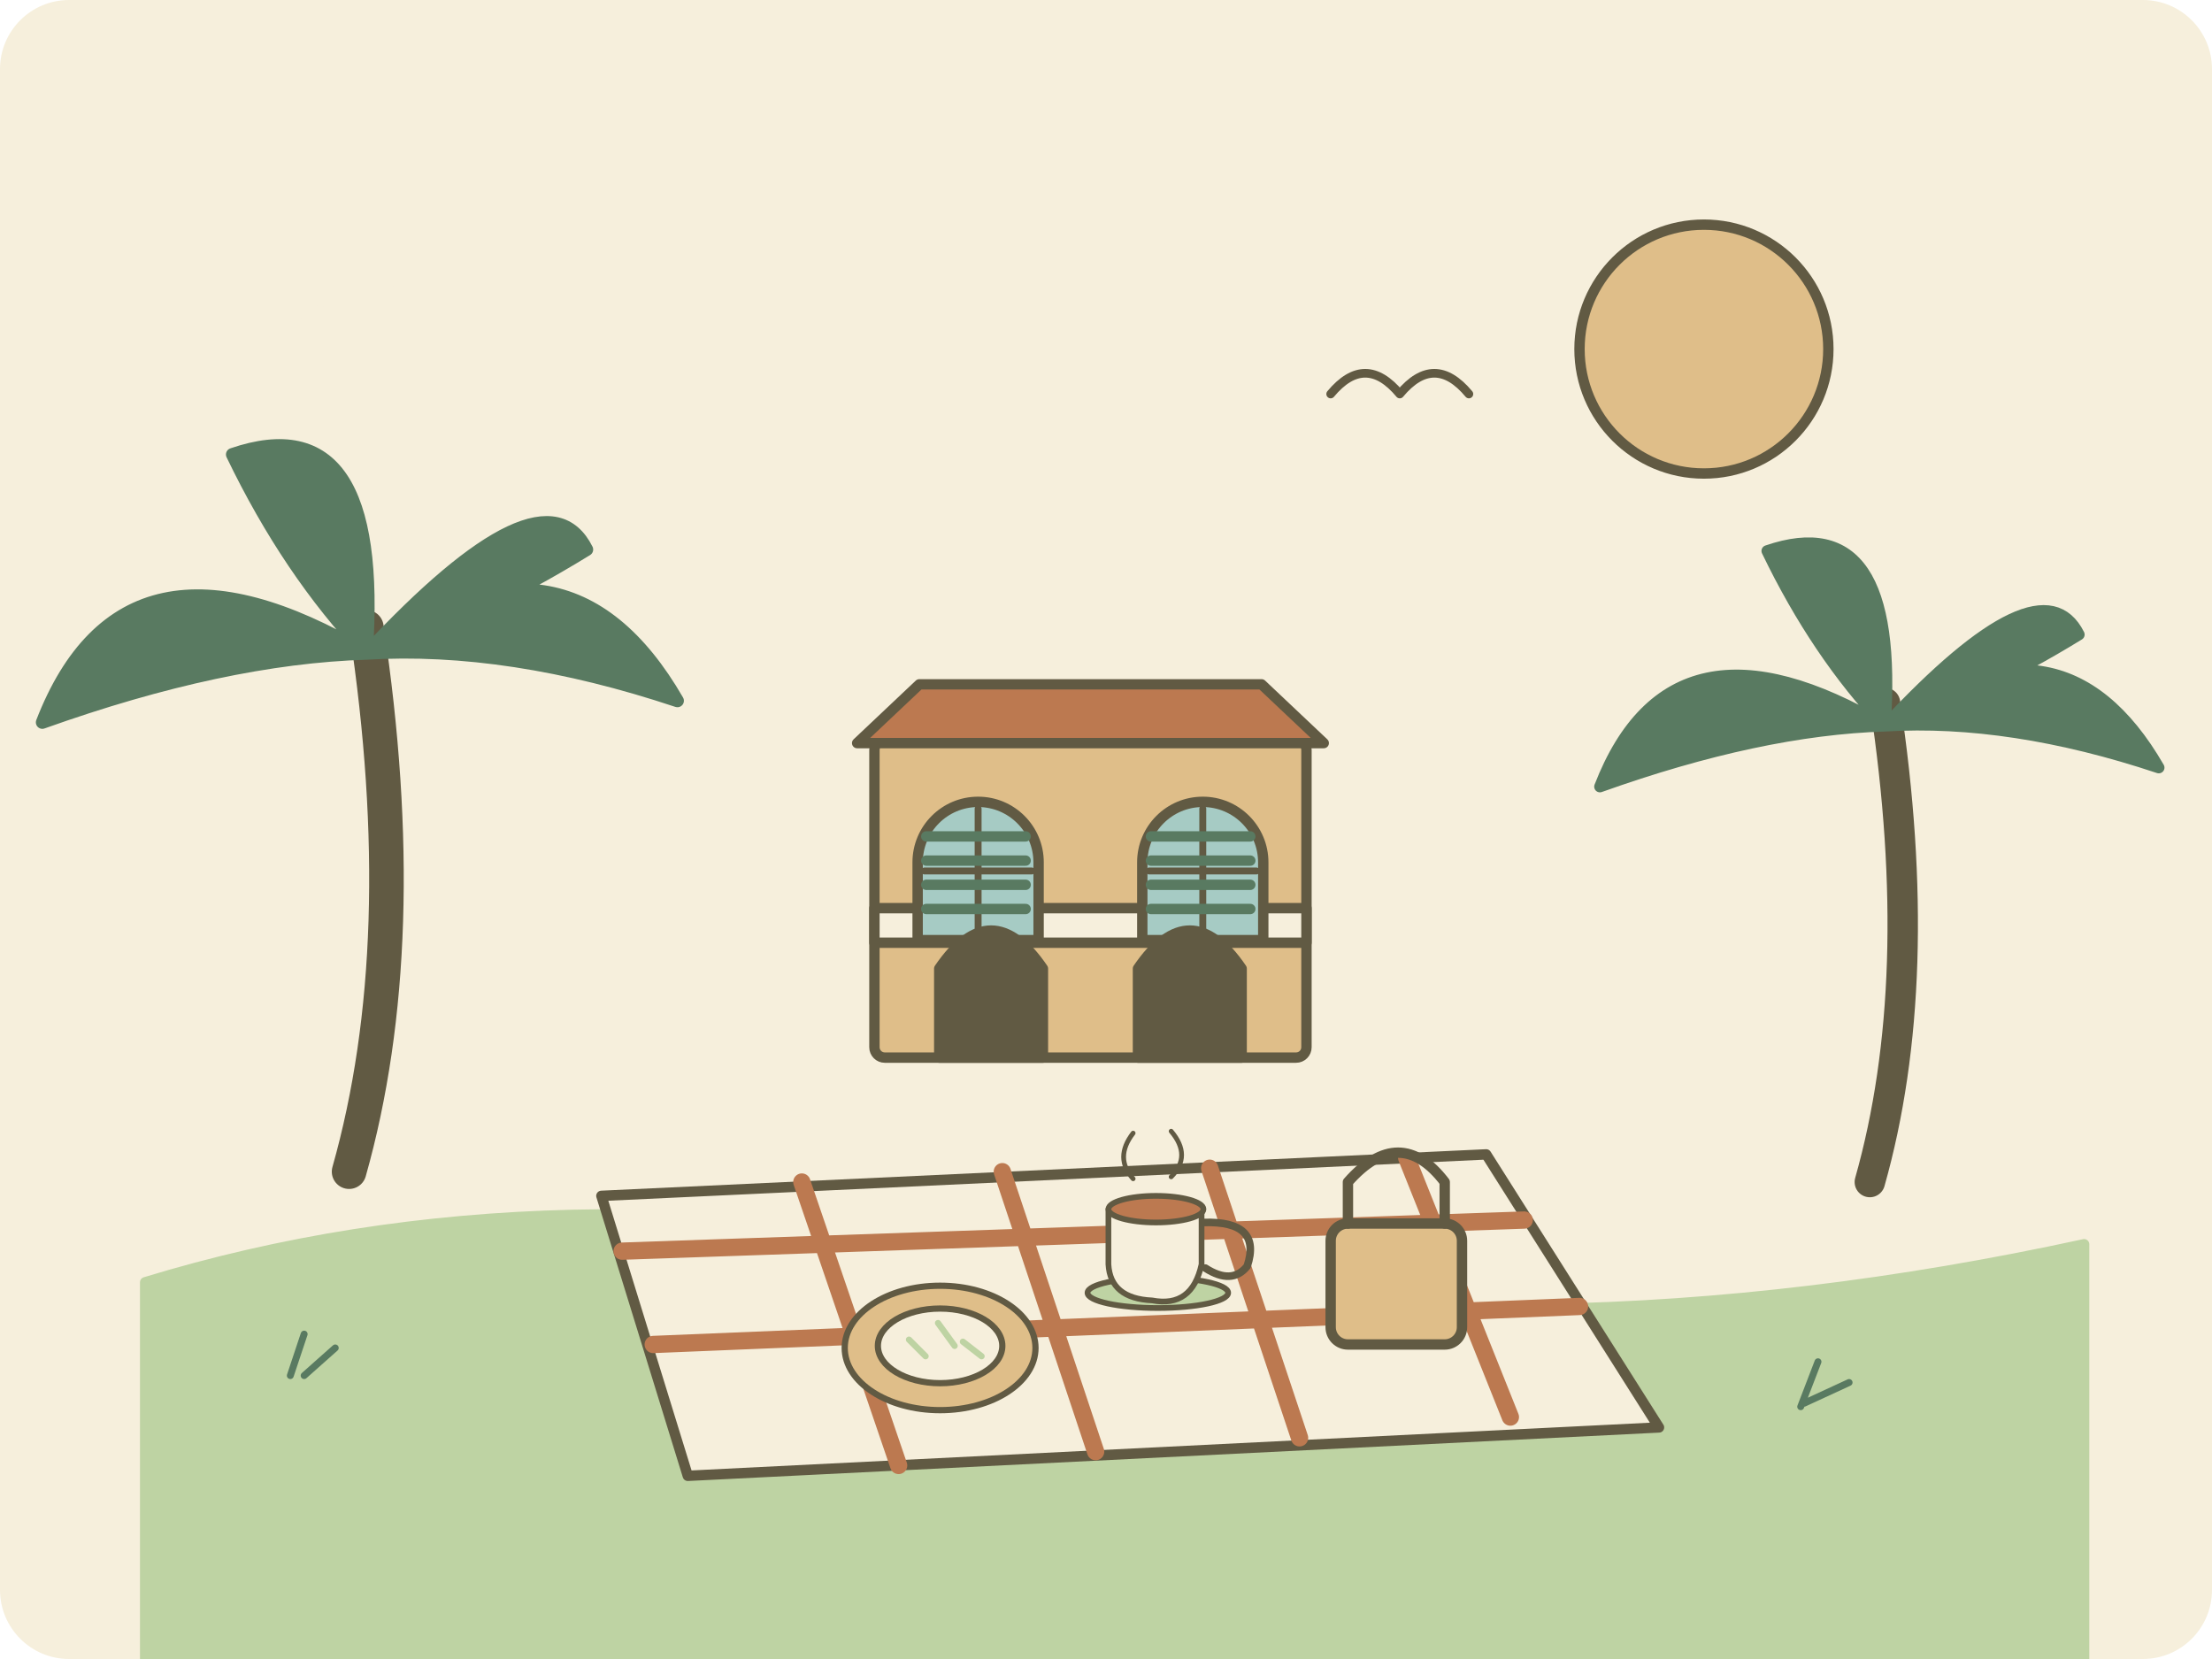
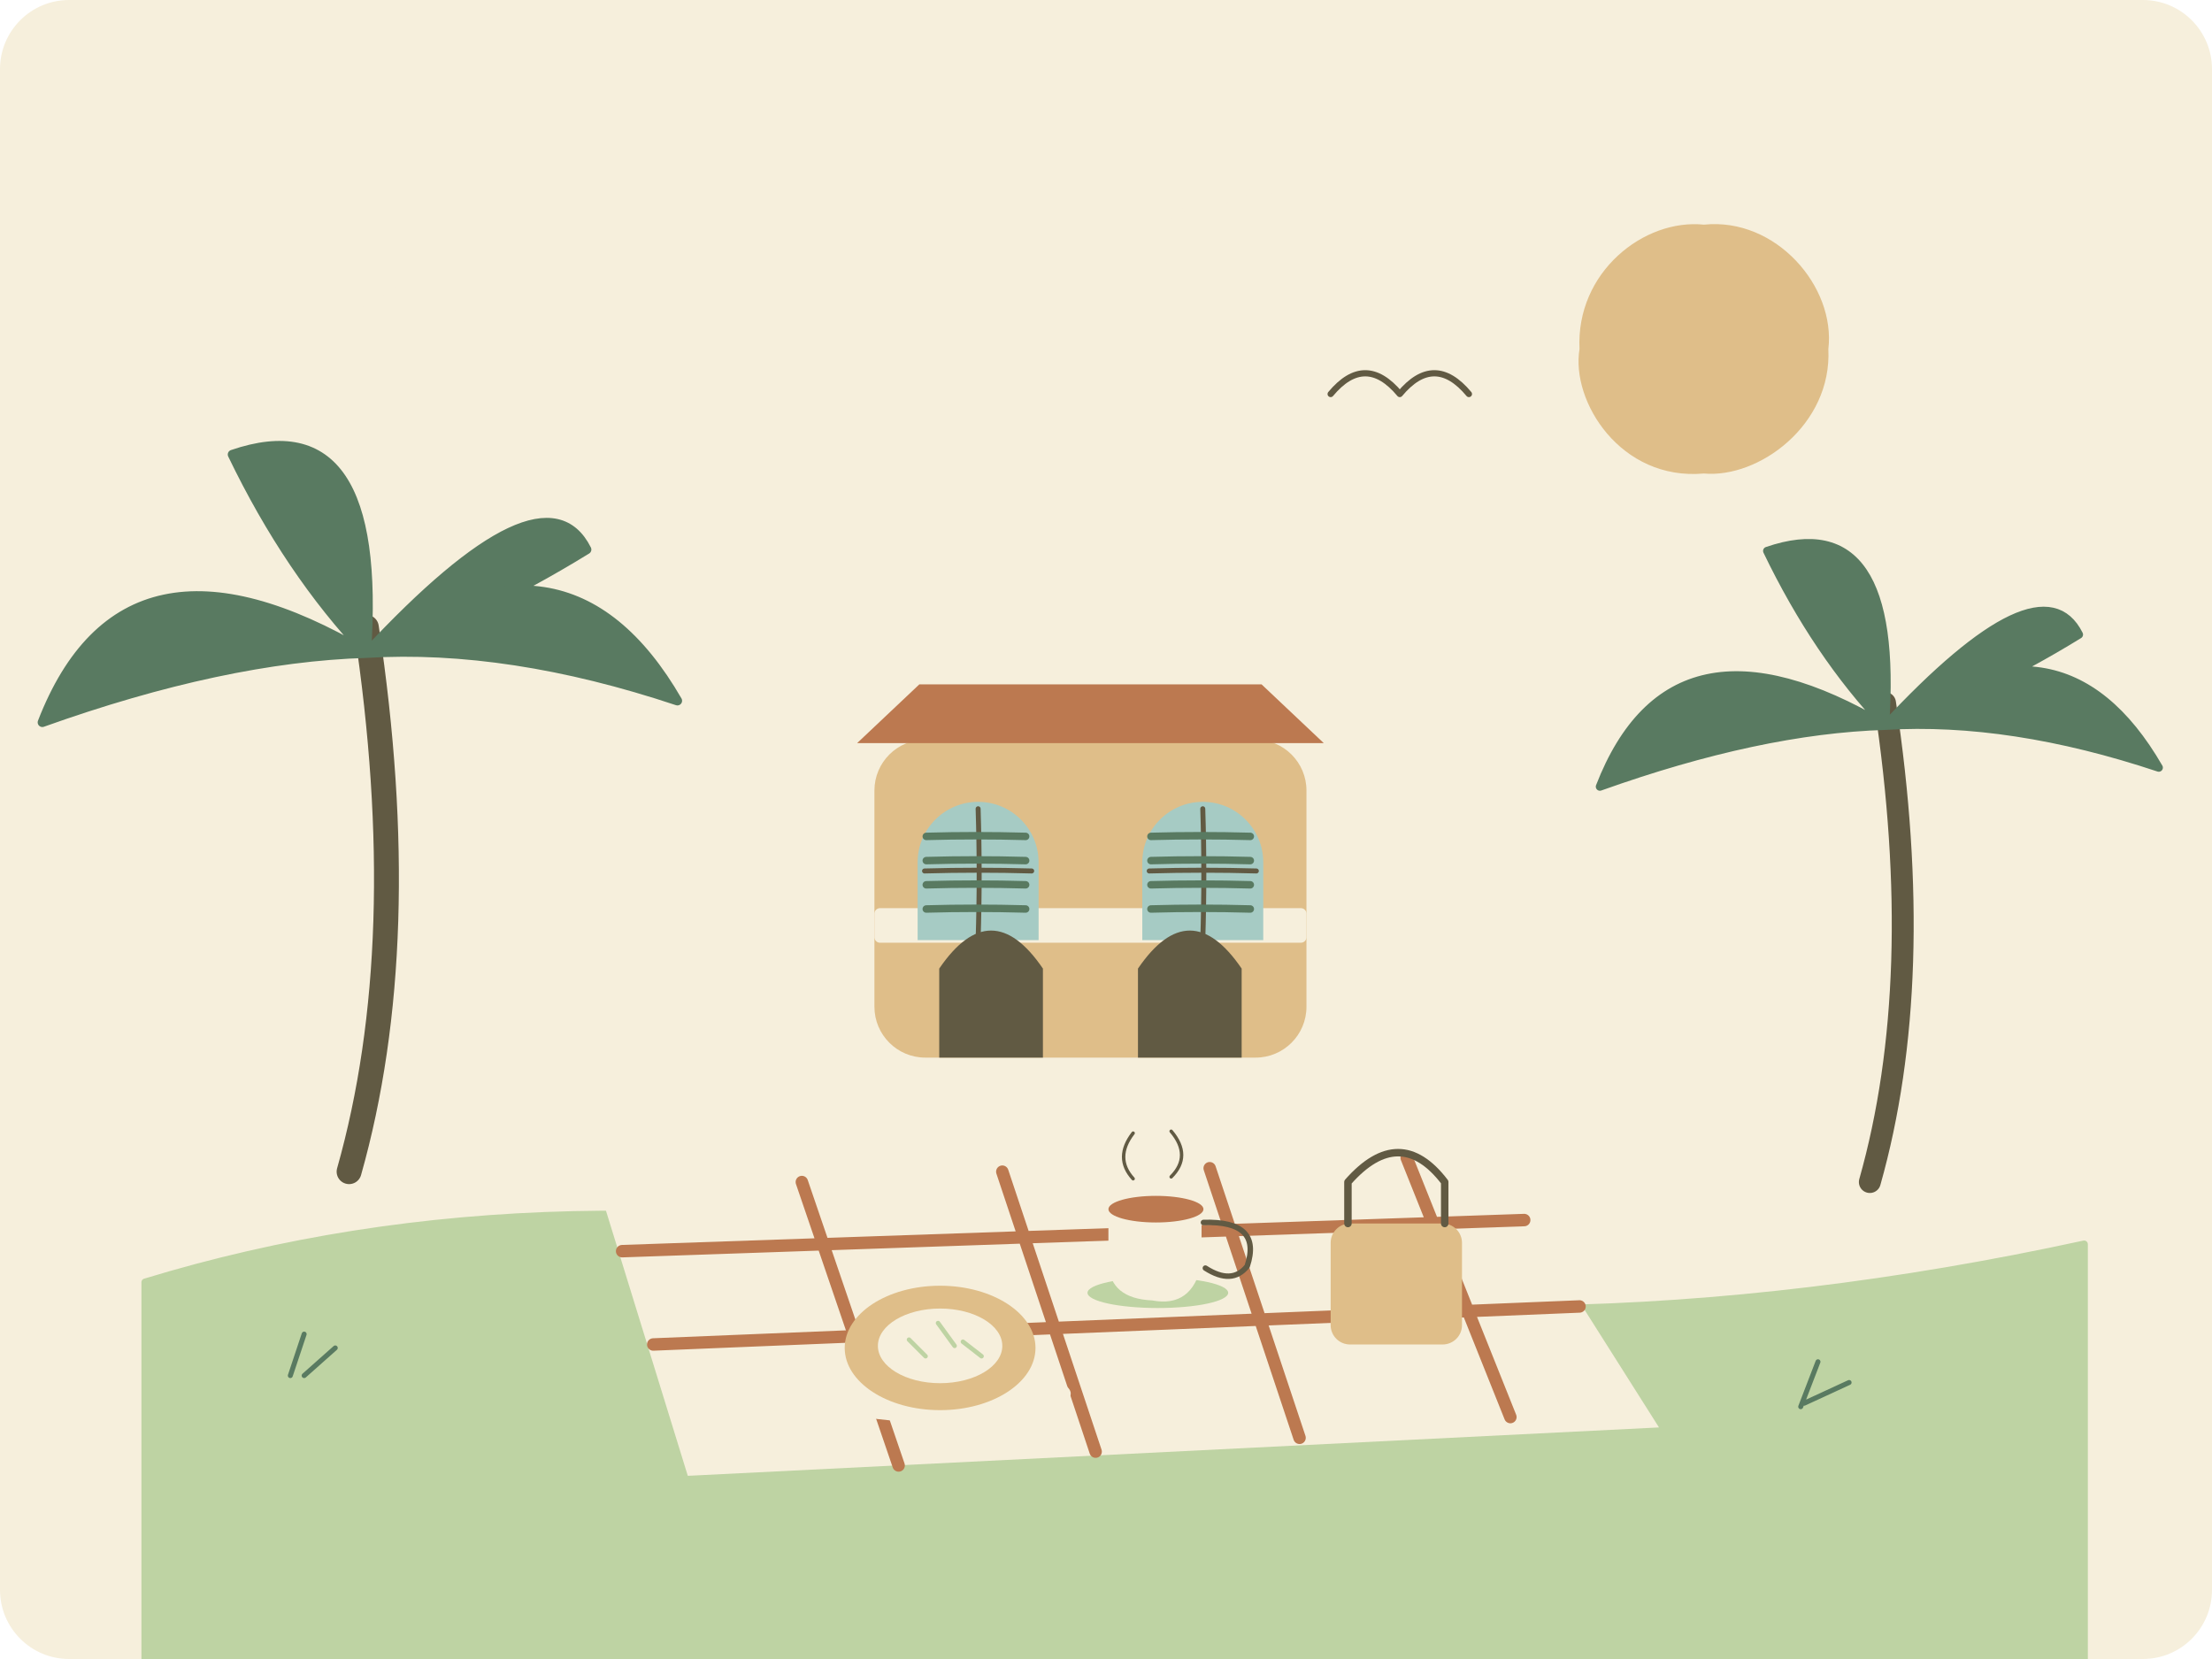
<svg xmlns="http://www.w3.org/2000/svg" width="640" height="480" viewBox="0 0 640 480" role="img" aria-labelledby="title">
  <rect width="640" height="480" rx="20" fill="#f6efdc" />
-   <g stroke="#615a43" stroke-width="3" stroke-linecap="round" stroke-linejoin="round">
-     <circle cx="493" cy="101" r="36" fill="#dfbe89" />
+   <g stroke="none" stroke-width="2" stroke-linecap="round" stroke-linejoin="round">
+     <g transform="translate(493 101) scale(1)">
+       <path d="M0 -36C20.88 -38.16 38.16 -18 36 0C37.08 21.96 15.84 37.44 0 36C-24.12 38.16 -38.52 15.12 -36 0C-37.08 -22.32 -17.28 -37.8 0 -36Z" fill="#dfbe89" stroke="none" stroke-width="2.16" stroke-linecap="round" stroke-linejoin="round" />
+     </g>
    <g transform="translate(78 88) scale(0.8)">
-       <path d="M0 23C-3 7 14-3 29 5C41-13 70-6 74 12C96 8 109 20 105 32H0Z" fill="#f6efdc" stroke="#f6efdc" stroke-width="3" stroke-linecap="round" stroke-linejoin="round" />
+       <path d="M0 23C-3 7 14-3 29 5C41-13 70-6 74 12C96 8 109 20 105 32H0Z" fill="#f6efdc" stroke="#f6efdc" stroke-width="2.16" stroke-linecap="round" stroke-linejoin="round" />
    </g>
    <g transform="translate(338 58) scale(0.55)">
-       <path d="M0 23C-3 7 14-3 29 5C41-13 70-6 74 12C96 8 109 20 105 32H0Z" fill="#f6efdc" stroke="#f6efdc" stroke-width="3" stroke-linecap="round" stroke-linejoin="round" />
+       <path d="M0 23C-3 7 14-3 29 5C41-13 70-6 74 12C96 8 109 20 105 32H0Z" fill="#f6efdc" stroke="#f6efdc" stroke-width="2.16" stroke-linecap="round" stroke-linejoin="round" />
    </g>
-     <path d="M385 114q10-12 20 0q10-12 20 0" fill="none" stroke="#615a43" stroke-width="2.5" stroke-linecap="round" stroke-linejoin="round" />
-     <path d="M42 371Q160 335 301 365T603 360L603 480H42Z" fill="#bed3a3" stroke="#bed3a3" stroke-width="3" stroke-linecap="round" stroke-linejoin="round" />
-     <path d="M84 398l4-12m0 12 9-8M521 407l5-13m-4 12 13-6" fill="none" stroke="#597a61" stroke-width="2" stroke-linecap="round" stroke-linejoin="round" />
+     <path d="M385 114q10-12 20 0q10-12 20 0" fill="none" stroke="#615a43" stroke-width="1.8" stroke-linecap="round" stroke-linejoin="round" />
+     <path d="M42 371Q160 335 301 365T603 360L603 480H42Z" fill="#bed3a3" stroke="#bed3a3" stroke-width="2.16" stroke-linecap="round" stroke-linejoin="round" />
+     <path d="M84 398l4-12m0 12 9-8M521 407l5-13m-4 12 13-6" fill="none" stroke="#597a61" stroke-width="1.44" stroke-linecap="round" stroke-linejoin="round" />
    <g transform="translate(101 339) scale(1.25)">
-       <path d="M0 0Q15-53 4-126" fill="none" stroke="#615a43" stroke-width="8" stroke-linecap="round" stroke-linejoin="round" />
-       <path d="M4-120Q-52-153-71-104Q-29-119 4-120M4-120Q50-154 76-109Q37-122 4-120M4-120Q8-178-27-166Q-14-139 4-120M4-120Q45-164 55-144Q29-128 4-120" fill="#597a61" stroke="#597a61" stroke-width="3" stroke-linecap="round" stroke-linejoin="round" />
+       <path d="M0 0Q15-53 4-126" fill="none" stroke="#615a43" stroke-width="5.76" stroke-linecap="round" stroke-linejoin="round" />
+       <path d="M4-120Q-52-153-71-104Q-29-119 4-120M4-120Q50-154 76-109Q37-122 4-120M4-120Q8-178-27-166Q-14-139 4-120M4-120Q45-164 55-144Q29-128 4-120" fill="#597a61" stroke="#597a61" stroke-width="2.16" stroke-linecap="round" stroke-linejoin="round" />
    </g>
    <g transform="translate(541 342) scale(1.1)">
-       <path d="M0 0Q15-53 4-126" fill="none" stroke="#615a43" stroke-width="8" stroke-linecap="round" stroke-linejoin="round" />
-       <path d="M4-120Q-52-153-71-104Q-29-119 4-120M4-120Q50-154 76-109Q37-122 4-120M4-120Q8-178-27-166Q-14-139 4-120M4-120Q45-164 55-144Q29-128 4-120" fill="#597a61" stroke="#597a61" stroke-width="3" stroke-linecap="round" stroke-linejoin="round" />
+       <path d="M0 0Q15-53 4-126" fill="none" stroke="#615a43" stroke-width="5.76" stroke-linecap="round" stroke-linejoin="round" />
+       <path d="M4-120Q-52-153-71-104Q-29-119 4-120M4-120Q50-154 76-109Q37-122 4-120M4-120Q8-178-27-166Q-14-139 4-120M4-120Q45-164 55-144Q29-128 4-120" fill="#597a61" stroke="#597a61" stroke-width="2.16" stroke-linecap="round" stroke-linejoin="round" />
    </g>
    <g transform="translate(253 214) scale(1)">
-       <rect x="0" y="0" width="125" height="92" rx="3" fill="#dfbe89" />
-       <rect x="0" y="48.76" width="125" height="10" rx="0" fill="#f6efdc" />
-       <path d="M12.5 58V35.5a17.5 17.5 0 0 1 35 0V58Z" fill="#a6cbc4" stroke="#615a43" stroke-width="3" stroke-linecap="round" stroke-linejoin="round" />
-       <path d="M30 20L30 58" fill="none" stroke="#615a43" stroke-width="2" stroke-linecap="round" stroke-linejoin="round" />
-       <path d="M14.5 38L45.5 38" fill="none" stroke="#615a43" stroke-width="2" stroke-linecap="round" stroke-linejoin="round" />
-       <path d="M77.5 58V35.5a17.5 17.5 0 0 1 35 0V58Z" fill="#a6cbc4" stroke="#615a43" stroke-width="3" stroke-linecap="round" stroke-linejoin="round" />
-       <path d="M95 20L95 58" fill="none" stroke="#615a43" stroke-width="2" stroke-linecap="round" stroke-linejoin="round" />
-       <path d="M79.5 38L110.5 38" fill="none" stroke="#615a43" stroke-width="2" stroke-linecap="round" stroke-linejoin="round" />
-       <path d="M18.75 92V66.24q15-22 30 0V92Z" fill="#615a43" stroke="#615a43" stroke-width="3" stroke-linecap="round" stroke-linejoin="round" />
-       <path d="M76.25 92V66.24q15-22 30 0V92Z" fill="#615a43" stroke="#615a43" stroke-width="3" stroke-linecap="round" stroke-linejoin="round" />
-       <path d="M15 28L43.75 28" fill="none" stroke="#597a61" stroke-width="3" stroke-linecap="round" stroke-linejoin="round" />
-       <path d="M80 28L108.75 28" fill="none" stroke="#597a61" stroke-width="3" stroke-linecap="round" stroke-linejoin="round" />
-       <path d="M15 35L43.75 35" fill="none" stroke="#597a61" stroke-width="3" stroke-linecap="round" stroke-linejoin="round" />
-       <path d="M80 35L108.75 35" fill="none" stroke="#597a61" stroke-width="3" stroke-linecap="round" stroke-linejoin="round" />
-       <path d="M15 42L43.75 42" fill="none" stroke="#597a61" stroke-width="3" stroke-linecap="round" stroke-linejoin="round" />
-       <path d="M80 42L108.75 42" fill="none" stroke="#597a61" stroke-width="3" stroke-linecap="round" stroke-linejoin="round" />
-       <path d="M15 49L43.75 49" fill="none" stroke="#597a61" stroke-width="3" stroke-linecap="round" stroke-linejoin="round" />
-       <path d="M80 49L108.75 49" fill="none" stroke="#597a61" stroke-width="3" stroke-linecap="round" stroke-linejoin="round" />
-       <path d="M-5 1L13-16H112L130 1Z" fill="#bc7950" stroke="#615a43" stroke-width="3" stroke-linecap="round" stroke-linejoin="round" />
+       <rect x="0" y="0" width="125" height="92" rx="14.72" fill="#dfbe89" stroke="none" />
+       <rect x="0" y="48.76" width="125" height="10" rx="1.6" fill="#f6efdc" stroke="none" />
+       <path d="M12.5 58V35.5a17.5 17.5 0 0 1 35 0V58Z" fill="#a6cbc4" stroke="none" stroke-width="2.16" stroke-linecap="round" stroke-linejoin="round" />
+       <path d="M30 20Q30.608 39 30 58" fill="none" stroke="#615a43" stroke-width="1.44" stroke-linecap="round" stroke-linejoin="round" />
+       <path d="M14.5 38Q30 37.566 45.5 38" fill="none" stroke="#615a43" stroke-width="1.44" stroke-linecap="round" stroke-linejoin="round" />
+       <path d="M77.5 58V35.5a17.5 17.5 0 0 1 35 0V58Z" fill="#a6cbc4" stroke="none" stroke-width="2.16" stroke-linecap="round" stroke-linejoin="round" />
+       <path d="M95 20Q95.608 39 95 58" fill="none" stroke="#615a43" stroke-width="1.44" stroke-linecap="round" stroke-linejoin="round" />
+       <path d="M79.5 38Q95 37.566 110.5 38" fill="none" stroke="#615a43" stroke-width="1.44" stroke-linecap="round" stroke-linejoin="round" />
+       <path d="M18.75 92V66.24q15-22 30 0V92Z" fill="#615a43" stroke="none" stroke-width="2.16" stroke-linecap="round" stroke-linejoin="round" />
+       <path d="M76.25 92V66.24q15-22 30 0V92Z" fill="#615a43" stroke="none" stroke-width="2.16" stroke-linecap="round" stroke-linejoin="round" />
+       <path d="M15 28Q29.375 27.598 43.75 28" fill="none" stroke="#597a61" stroke-width="2.16" stroke-linecap="round" stroke-linejoin="round" />
+       <path d="M80 28Q94.375 27.598 108.75 28" fill="none" stroke="#597a61" stroke-width="2.16" stroke-linecap="round" stroke-linejoin="round" />
+       <path d="M15 35Q29.375 34.597 43.75 35" fill="none" stroke="#597a61" stroke-width="2.16" stroke-linecap="round" stroke-linejoin="round" />
+       <path d="M80 35Q94.375 34.597 108.75 35" fill="none" stroke="#597a61" stroke-width="2.16" stroke-linecap="round" stroke-linejoin="round" />
+       <path d="M15 42Q29.375 41.597 43.75 42" fill="none" stroke="#597a61" stroke-width="2.16" stroke-linecap="round" stroke-linejoin="round" />
+       <path d="M80 42Q94.375 41.597 108.75 42" fill="none" stroke="#597a61" stroke-width="2.16" stroke-linecap="round" stroke-linejoin="round" />
+       <path d="M15 49Q29.375 48.597 43.75 49" fill="none" stroke="#597a61" stroke-width="2.16" stroke-linecap="round" stroke-linejoin="round" />
+       <path d="M80 49Q94.375 48.597 108.75 49" fill="none" stroke="#597a61" stroke-width="2.16" stroke-linecap="round" stroke-linejoin="round" />
+       <path d="M-5 1L13-16H112L130 1Z" fill="#bc7950" stroke="none" stroke-width="2.16" stroke-linecap="round" stroke-linejoin="round" />
    </g>
-     <path d="M174 346L430 334L480 413L199 427Z" fill="#f6efdc" stroke="#615a43" stroke-width="3" stroke-linecap="round" stroke-linejoin="round" />
-     <path d="M180 362L441 353M189 389L457 378M232 342L260 424M290 339L317 420M350 338L376 416M407 335L437 410" fill="none" stroke="#bc7950" stroke-width="5" stroke-linecap="round" stroke-linejoin="round" />
+     <path d="M174 346L430 334L480 413L199 427Z" fill="#f6efdc" stroke="none" stroke-width="2.16" stroke-linecap="round" stroke-linejoin="round" />
+     <path d="M180 362L441 353M189 389L457 378M232 342L260 424M290 339L317 420M350 338L376 416M407 335L437 410" fill="none" stroke="#bc7950" stroke-width="3.6" stroke-linecap="round" stroke-linejoin="round" />
    <g transform="translate(335 357) scale(0.55)">
-       <ellipse cx="0" cy="31" rx="37" ry="8" fill="#bed3a3" />
-       <path d="M-26-13H23V16Q18 39-3 35Q-25 34-26 16Z" fill="#f6efdc" stroke="#615a43" stroke-width="3" stroke-linecap="round" stroke-linejoin="round" />
-       <path d="M24-6Q55-7 47 17Q39 27 25 18" fill="none" stroke="#615a43" stroke-width="4" stroke-linecap="round" stroke-linejoin="round" />
-       <ellipse cx="-1" cy="-13" rx="25" ry="7" fill="#bc7950" />
-       <path d="M-13-29q-10-11 0-24M7-30q11-11 0-24" fill="none" stroke="#615a43" stroke-width="2.5" stroke-linecap="round" stroke-linejoin="round" />
+       <ellipse cx="0" cy="31" rx="37" ry="8" fill="#bed3a3" stroke="none" />
+       <path d="M-26-13H23V16Q18 39-3 35Q-25 34-26 16Z" fill="#f6efdc" stroke="none" stroke-width="2.16" stroke-linecap="round" stroke-linejoin="round" />
+       <path d="M24-6Q55-7 47 17Q39 27 25 18" fill="none" stroke="#615a43" stroke-width="2.88" stroke-linecap="round" stroke-linejoin="round" />
+       <ellipse cx="-1" cy="-13" rx="25" ry="7" fill="#bc7950" stroke="none" />
+       <path d="M-13-29q-10-11 0-24M7-30q11-11 0-24" fill="none" stroke="#615a43" stroke-width="1.8" stroke-linecap="round" stroke-linejoin="round" />
    </g>
    <g transform="translate(272 390) scale(0.6)">
-       <ellipse cx="0" cy="0" rx="46" ry="30" fill="#dfbe89" />
-       <ellipse cx="0" cy="-1" rx="30" ry="18" fill="#f6efdc" />
-       <path d="M-15-4l8 8m6-16 8 11m4-2 9 7" fill="none" stroke="#bed3a3" stroke-width="3" stroke-linecap="round" stroke-linejoin="round" />
+       <ellipse cx="0" cy="22" rx="63" ry="14" fill="#f6efdc" stroke="none" />
+       <ellipse cx="0" cy="0" rx="46" ry="30" fill="#dfbe89" stroke="none" />
+       <ellipse cx="0" cy="-1" rx="30" ry="18" fill="#f6efdc" stroke="none" />
+       <path d="M-15-4l8 8m6-16 8 11m4-2 9 7" fill="none" stroke="#bed3a3" stroke-width="2.16" stroke-linecap="round" stroke-linejoin="round" />
    </g>
-     <rect x="385" y="354" width="38" height="35" rx="5" fill="#dfbe89" />
-     <path d="M390 354v-12q15-17 28 0v12" fill="none" stroke="#615a43" stroke-width="3" stroke-linecap="round" stroke-linejoin="round" />
+     <rect x="385" y="354" width="38" height="35" rx="5.6" fill="#dfbe89" stroke="none" />
+     <path d="M390 354v-12q15-17 28 0v12" fill="none" stroke="#615a43" stroke-width="2.16" stroke-linecap="round" stroke-linejoin="round" />
  </g>
</svg>
